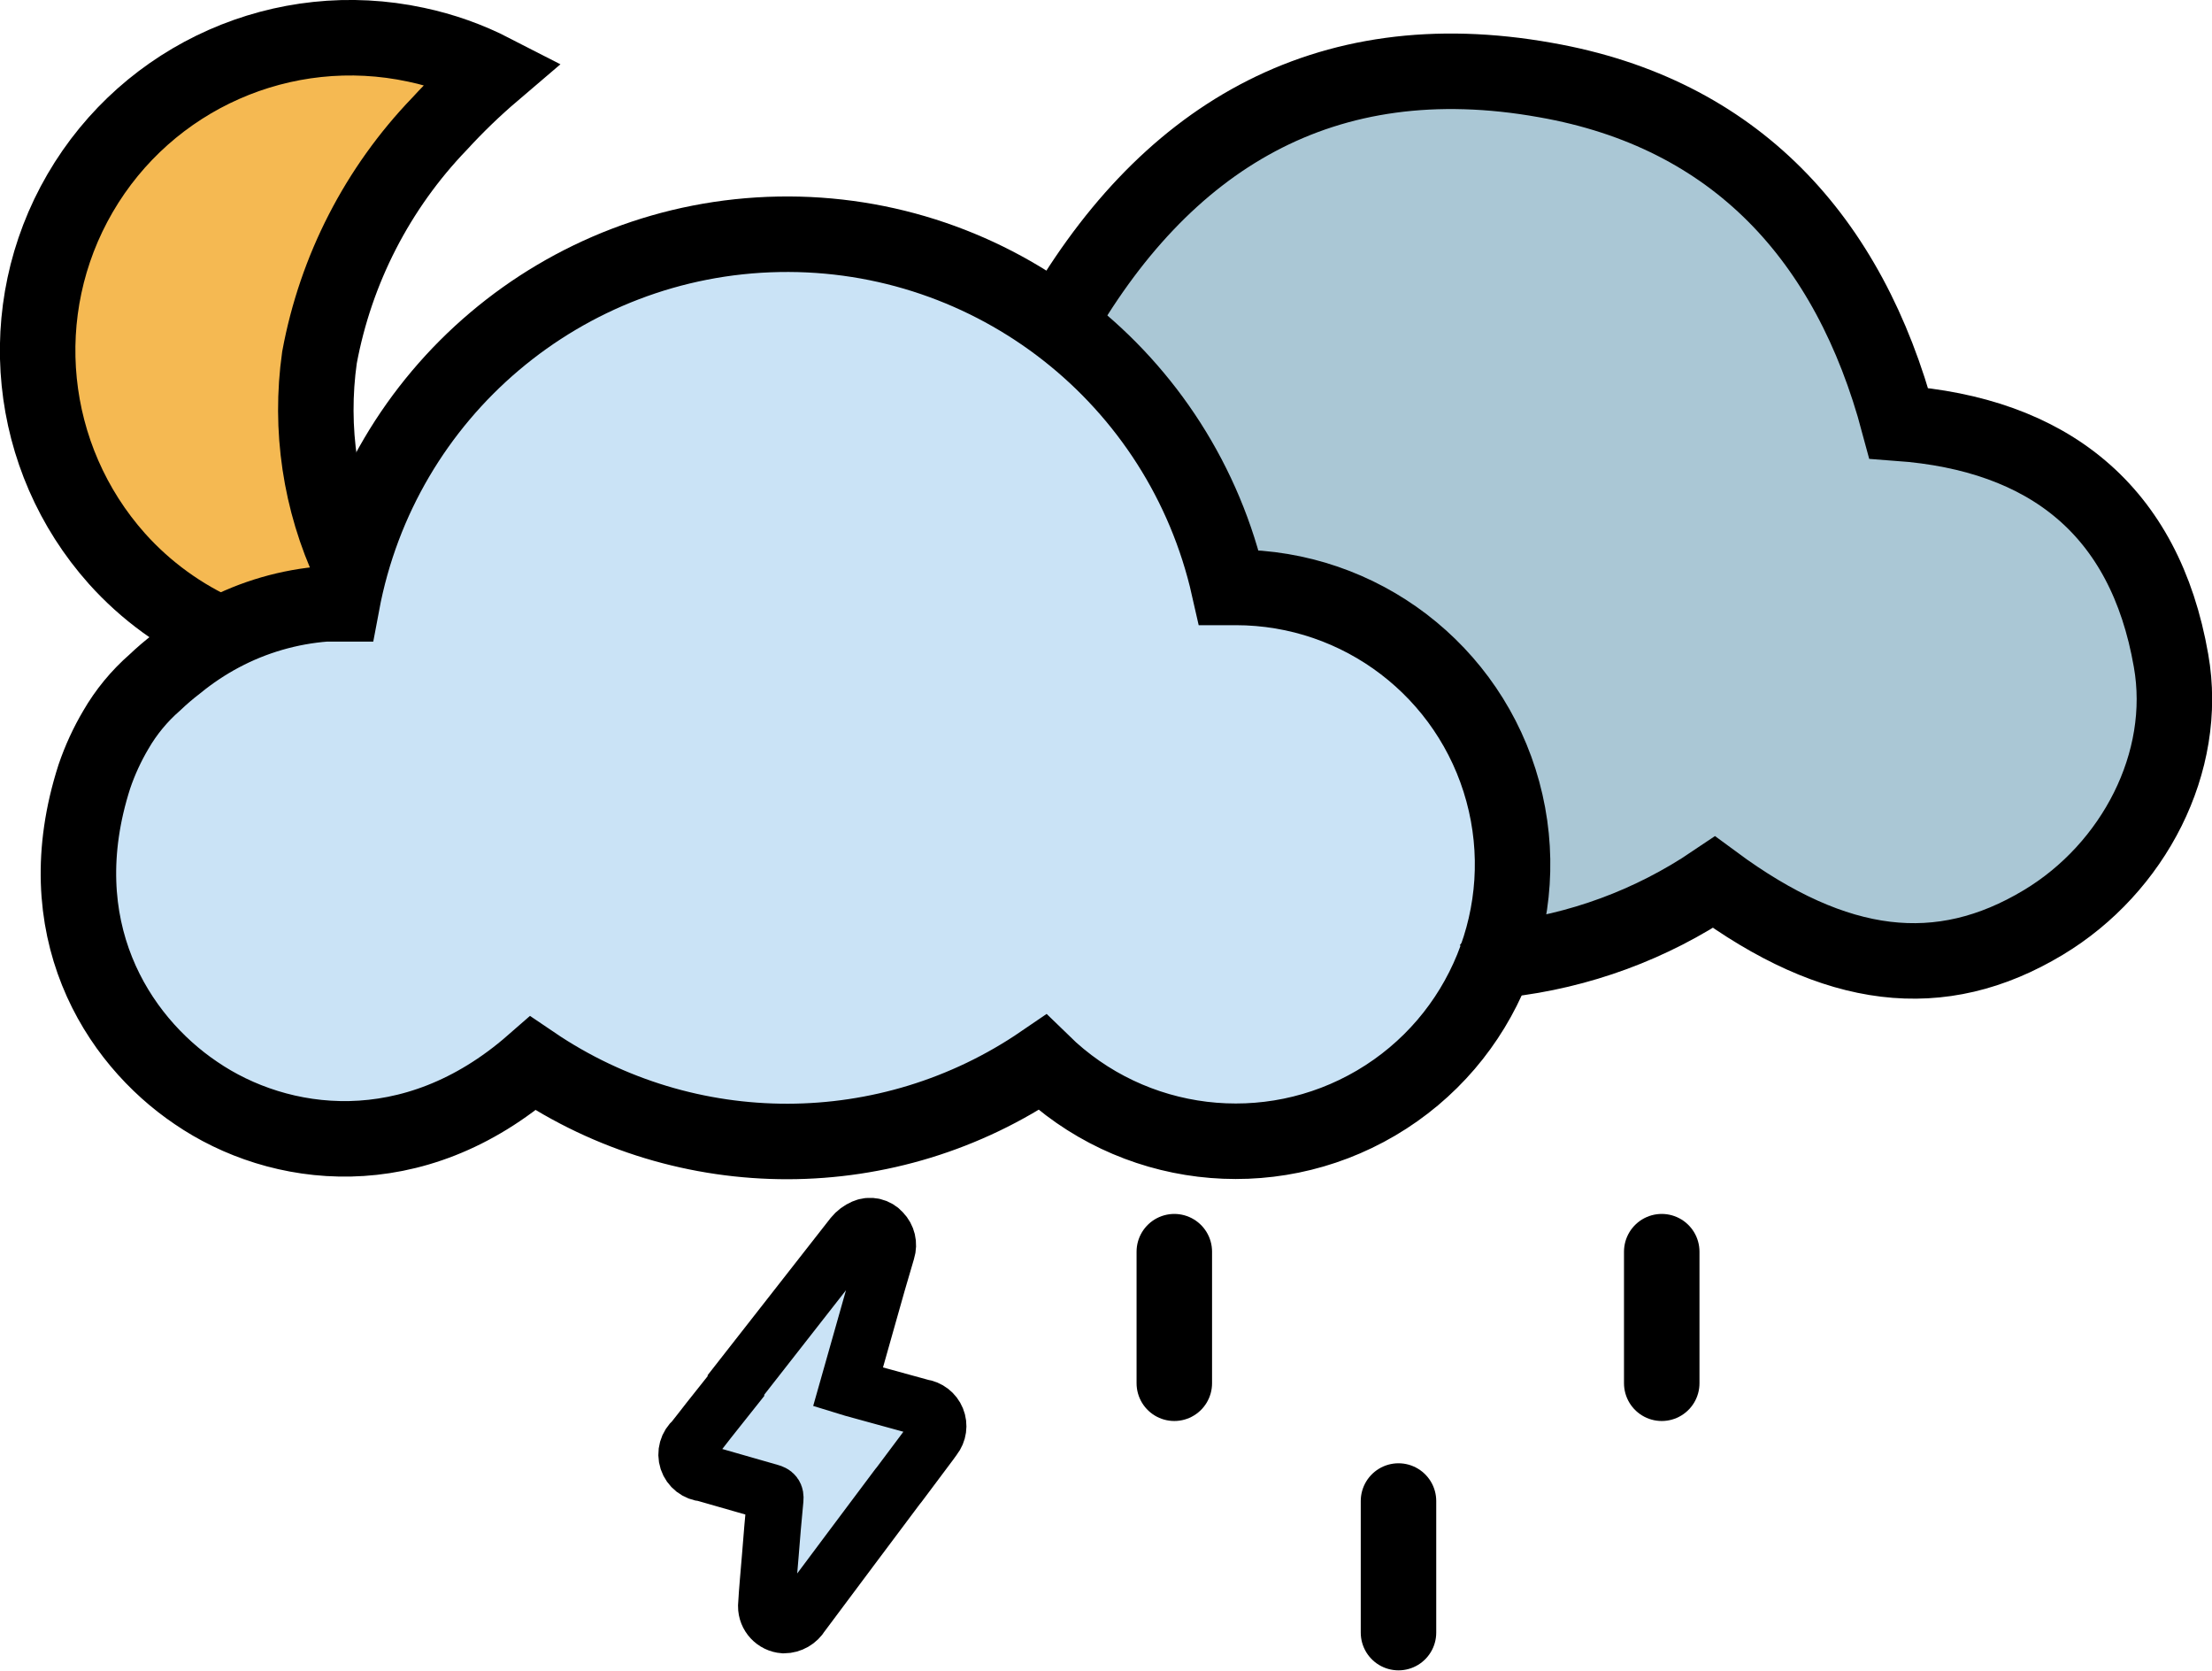
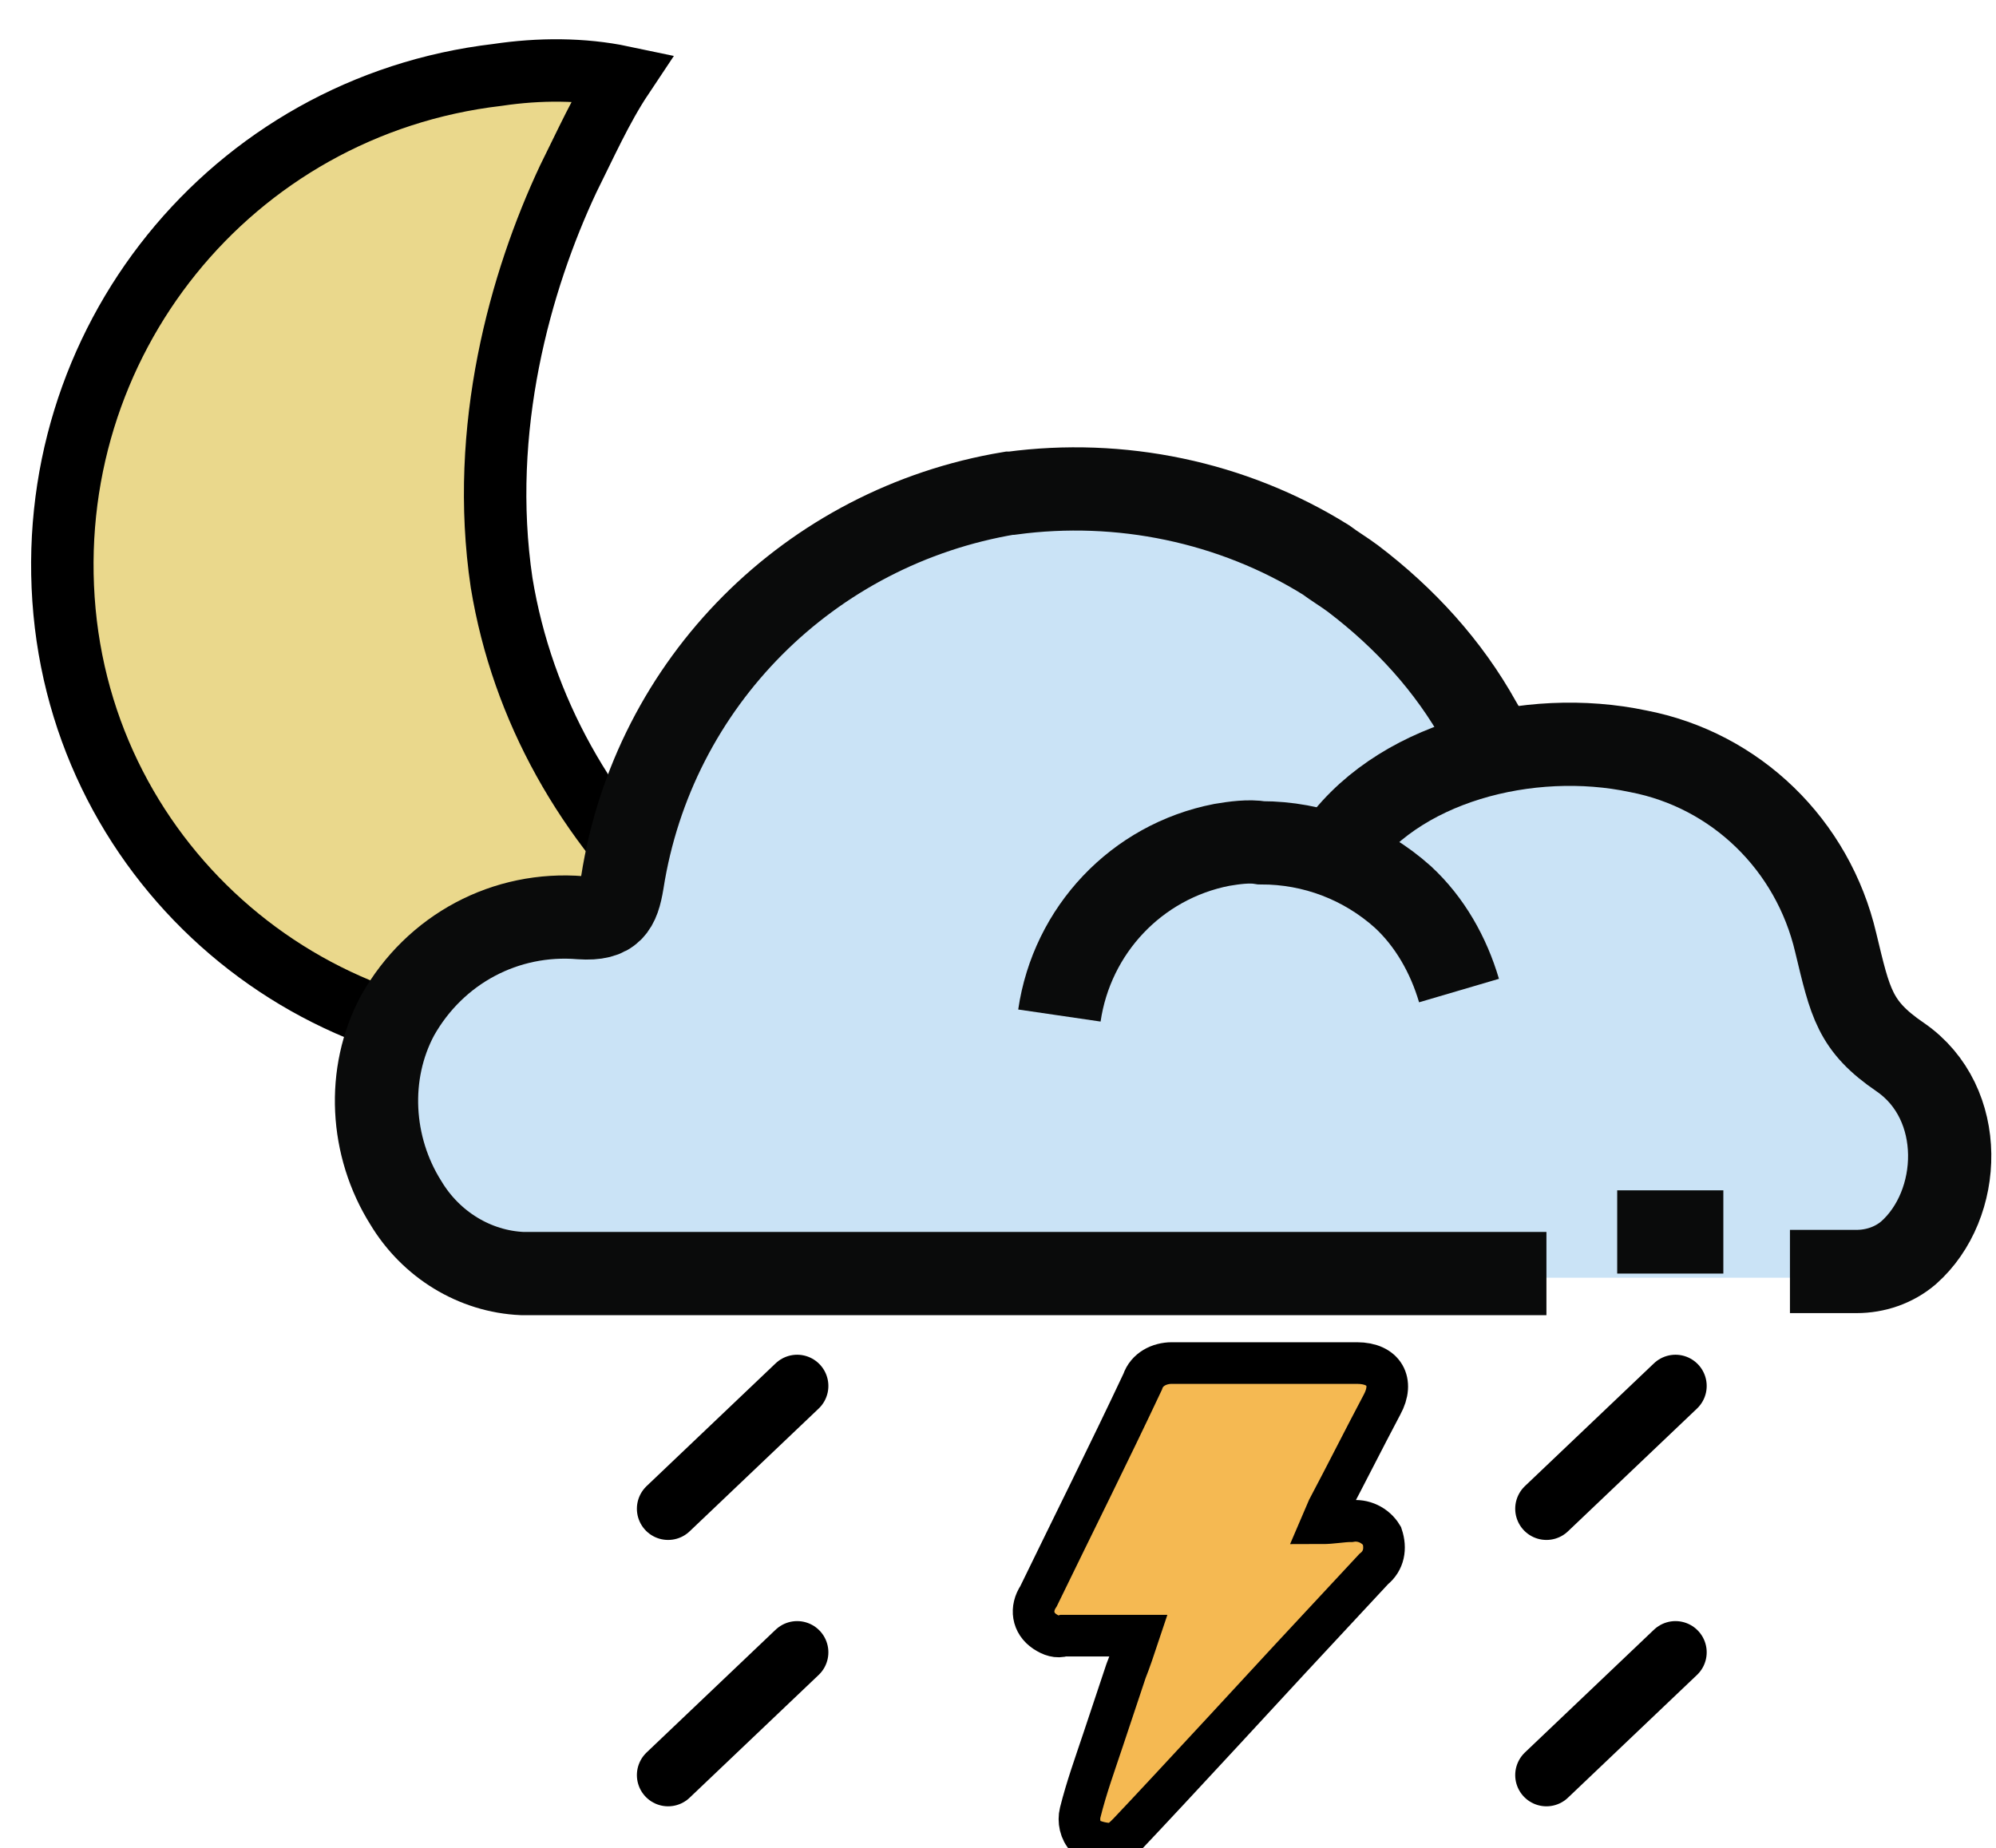
- <svg xmlns="http://www.w3.org/2000/svg" viewBox="0 0 117.22 88.49">
-   <defs>
-     <style>.cls-1{fill:#cae3f6;}.cls-2{fill:#f5b952;}.cls-3{fill:#aac7d5;}.cls-4,.cls-5,.cls-6{fill:none;stroke:#000;stroke-miterlimit:10;}.cls-4,.cls-5{stroke-width:4px;}.cls-5{stroke-linecap:round;}.cls-6{stroke-width:3px;}</style>
-   </defs>
-   <g id="Layer_2" data-name="Layer 2">
-     <g id="Layer_1-2" data-name="Layer 1">
-       <path class="cls-1" d="M48.84,74.56l-3.64-1-.26-.08c.36-1.26.71-2.51,1.06-3.75s.65-2.31,1-3.47a1,1,0,0,0-.24-1,.86.86,0,0,0-1-.23,1.51,1.51,0,0,0-.57.43Q42.1,69.41,39,73.37l0,.06-1.43,1.8h0c-.26.33-.54.7-.83,1.06a1,1,0,0,0,.58,1.76l3.49,1c.22.06.29.14.27.37-.1,1-.18,2-.26,3s-.16,1.78-.21,2.67a1,1,0,0,0,.93,1,1.11,1.11,0,0,0,.94-.54c1.69-2.27,3.39-4.53,5.08-6.79l.09-.11,1.64-2.19.21-.29A1,1,0,0,0,48.84,74.56Z" />
-       <path class="cls-2" d="M18.58,29.48a19.64,19.64,0,0,1-1.65-11.06A24.21,24.21,0,0,1,23.29,6.07a34,34,0,0,1,2.84-2.75,16.26,16.26,0,0,0-4.08-1.44A16.57,16.57,0,0,0,6.2,29.11a16.33,16.33,0,0,0,5.51,4" />
-       <path class="cls-3" d="M78.5,51.75a1.23,1.23,0,0,1,.77-.46,24.94,24.94,0,0,0,11.14-4.11c6.44,4.75,12,5.41,17.45,2.13,4.78-2.85,7.7-8.49,6.76-13.84-1.38-8-6.52-12-14.43-12.58C97.55,13.05,91.52,6.48,81.48,4.68c-11.75-2.1-20.3,3.05-26,13.23" />
-       <path class="cls-1" d="M65.05,31.56l-.35,0a24,24,0,0,0-47,.87c-.29,0-.58,0-.87,0a14,14,0,0,0-5.53,1.59,14.44,14.44,0,0,0-2.36,1.57A14.21,14.21,0,0,0,7.76,36.7,10.26,10.26,0,0,0,5.7,39.19a13.49,13.49,0,0,0-1.13,2.4C2,49.54,5.73,55.5,10,58.35s11.5,4,17.85-1.57a24,24,0,0,0,27,0A14.67,14.67,0,1,0,65.05,31.56Z" />
-       <path class="cls-4" d="M18.58,30a19.63,19.63,0,0,1-1.65-11.06A24.21,24.21,0,0,1,23.29,6.56a32.14,32.14,0,0,1,2.84-2.74,16.28,16.28,0,0,0-4.08-1.45A16.57,16.57,0,0,0,6.2,29.6a16.23,16.23,0,0,0,5.51,4" />
-       <path class="cls-4" d="M78.93,51.31a1.29,1.29,0,0,1,.77-.47,24.84,24.84,0,0,0,11.13-4.1c6.44,4.75,12,5.41,17.45,2.13C113.06,46,116,40.38,115.05,35c-1.39-8-6.53-12-14.43-12.58C98,12.61,91.94,6,81.9,4.24c-11.74-2.1-20.29,3.05-26,13.23" />
-       <path class="cls-4" d="M65.48,31.12l-.36,0a24,24,0,0,0-47,.87l-.87,0a14.06,14.06,0,0,0-5.52,1.6,14.44,14.44,0,0,0-2.36,1.57,14.06,14.06,0,0,0-1.17,1,9.89,9.89,0,0,0-2.06,2.5A13.24,13.24,0,0,0,5,41.14c-2.57,8,1.16,13.91,5.38,16.76,4.38,3,11.5,4,17.86-1.56a24,24,0,0,0,27-.05A14.67,14.67,0,1,0,65.48,31.12Z" />
-       <line class="cls-5" x1="88.06" y1="66.31" x2="88.06" y2="73.28" />
-       <line class="cls-5" x1="62.23" y1="66.31" x2="62.23" y2="73.28" />
-       <line class="cls-5" x1="74.11" y1="79.52" x2="74.11" y2="86.49" />
-       <path class="cls-6" d="M48.84,74.56l-3.64-1-.26-.08c.36-1.26.71-2.51,1.06-3.75s.65-2.31,1-3.47a1,1,0,0,0-.24-1,.86.86,0,0,0-1-.23,1.51,1.51,0,0,0-.57.43Q42.1,69.41,39,73.37l0,.06-1.43,1.8h0c-.26.33-.54.7-.83,1.06a1,1,0,0,0,.58,1.76l3.49,1c.22.06.29.14.27.37-.1,1-.18,2-.26,3s-.16,1.78-.21,2.67a1,1,0,0,0,.93,1,1.11,1.11,0,0,0,.94-.54c1.69-2.27,3.39-4.53,5.08-6.79l.09-.11,1.64-2.19.21-.29A1,1,0,0,0,48.84,74.56Z" />
+ <svg xmlns="http://www.w3.org/2000/svg" version="1.1" id="Layer_1" x="0px" y="0px" viewBox="16 -12.8 95.9 88.8" style="enable-background:new 16 -12.8 95.9 88.8;" xml:space="preserve">
+   <style type="text/css">
+ 	.st0{fill:#EAD88C;}
+ 	.st1{fill:none;stroke:#000000;stroke-width:3;stroke-miterlimit:10;}
+ 	.st2{fill:none;}
+ 	.st3{fill:#F5B952;}
+ 	.st4{fill:#CAE3F6;}
+ 	.st5{fill:none;stroke:#000000;stroke-width:2;stroke-miterlimit:10;}
+ 	.st6{fill:none;stroke:#000000;stroke-width:3;stroke-linecap:round;stroke-miterlimit:10;}
+ 	.st7{fill:none;stroke:#0A0B0B;stroke-width:4;stroke-miterlimit:10;}
+ </style>
+   <g>
+     <g>
+       <path class="st0" d="M39.9-9.2c-12.8,1.5-22,12.9-20.8,25.8c1.2,12.8,12.7,22.1,25.4,20.7c3-0.4,5.7-1.2,8.5-2.7    c-1.6-1.1-3-2.3-4.3-3.7c-4.5-4.2-7.6-9.6-8.6-15.7C39,7.8,41,0.7,43.3-4.2c0.8-1.6,1.6-3.4,2.6-4.9C44-9.5,41.9-9.5,39.9-9.2z" />
+       <path class="st1" d="M39.9-9.2c-12.8,1.5-22,12.9-20.8,25.8c1.2,12.8,12.7,22.1,25.4,20.7c3-0.4,5.7-1.2,8.5-2.7    c-1.6-1.1-3-2.3-4.3-3.7c-4.5-4.2-7.6-9.6-8.6-15.7C39,7.8,41,0.7,43.3-4.2c0.8-1.6,1.6-3.4,2.6-4.9C44-9.5,41.9-9.5,39.9-9.2z" />
+       <path class="st2" d="M61-6.8l-0.4-0.3c-5-3.6-11.1-5.2-18.3-4.6c-3.9,0.3-11.3,4-11.5,4.2c-9.2,5.4-13.9,17.9-10.9,28.9    c0.3,1,0.6,1.9,1,2.9c1.4,3.6,3.7,6.9,6.6,9.5" />
    </g>
+     <path class="st3" d="M69.6,75.6c1.9-2,7.8-8.4,7.8-8.4l0,0c1.4-1.5,2.7-2.9,4-4.3c0.5-0.4,0.7-1,0.4-1.6c-0.3-0.5-0.9-0.8-1.5-0.7   c-0.4,0-0.9,0.1-1.4,0.1c0.1-0.3,0.2-0.5,0.3-0.7c0.9-1.7,1.7-3.3,2.6-5c0.6-1.1,0.1-2-1.2-2c-3,0-6,0-8.9,0   c-0.6,0-1.2,0.3-1.4,0.9c-1.7,3.4-3.3,6.8-5,10.2c-0.4,0.6-0.3,1.3,0.3,1.7c0.3,0.2,0.6,0.3,0.9,0.2h3.6c-0.2,0.6-0.3,1.2-0.6,1.7   L68.4,71c-0.4,1.2-0.8,2.3-1.1,3.5c-0.1,0.4,0,0.9,0.3,1.2c0.4,0.2,0.8,0.3,1.2,0.3C69.1,76.1,69.4,75.8,69.6,75.6z" />
+     <path class="st4" d="M90.7,48.5H41.8c-2.3-0.2-4.4-1.4-5.6-3.4c-2.7-4.2-1.5-9.7,2.7-12.4c1.7-1.1,3.7-1.6,5.8-1.4   c1.5,0.1,1.8-0.5,2-1.7c1.5-9.6,8.9-17.1,18.4-18.8h0.1c5.2-0.7,10.5,0.4,15,3.2c0.4,0.3,0.9,0.6,1.3,0.9c2.5,1.9,4.5,4.3,6.1,7   l0.7,1.2" />
+     <path class="st4" d="M67.4,36c0.6-4.1,3.7-7.4,7.7-8.3c0.6-0.1,1.3-0.2,1.9-0.1c2.5,0,5,0.9,6.8,2.7c1.3,1.2,2.2,2.8,2.7,4.5" />
+     <path class="st4" d="M80.6,28.2c2.8-4.4,9.3-6.1,14.5-5c4.7,0.9,8.5,4.6,9.4,9.3c0.7,2.9,0.9,4,3.1,5.6c3.1,2.2,2.9,7.2,0.4,9.5   c-0.7,0.6-1.5,1-2.5,1H88.6" />
+     <line class="st2" x1="94.1" y1="46.5" x2="99.2" y2="46.5" />
+     <path class="st5" d="M70.2,75.3c1.9-2,7.8-8.4,7.8-8.4l0,0c1.4-1.5,2.7-2.9,4-4.3c0.5-0.4,0.6-1,0.4-1.6c-0.3-0.5-0.9-0.8-1.5-0.7   c-0.4,0-0.9,0.1-1.4,0.1l0.3-0.7c0.9-1.7,1.7-3.3,2.6-5c0.6-1.1,0.1-2-1.2-2c-3,0-6,0-8.9,0c-0.6,0-1.2,0.3-1.4,0.9   c-1.6,3.4-3.3,6.8-5,10.3c-0.4,0.6-0.3,1.3,0.3,1.7c0.3,0.2,0.6,0.3,0.9,0.2h3.6c-0.2,0.6-0.4,1.2-0.6,1.7L69,70.8   c-0.4,1.2-0.8,2.3-1.1,3.5c-0.1,0.4,0,0.9,0.3,1.2c0.4,0.2,0.8,0.3,1.2,0.3C69.7,75.8,70,75.5,70.2,75.3z" />
+     <line class="st6" x1="96.5" y1="66.6" x2="90.3" y2="72.5" />
+     <line class="st6" x1="54.3" y1="66.6" x2="48.1" y2="72.5" />
+     <line class="st6" x1="96.5" y1="53.8" x2="90.3" y2="59.7" />
+     <line class="st6" x1="54.3" y1="53.8" x2="48.1" y2="59.7" />
+     <path class="st7" d="M90.3,48.4H41.1c-2.3-0.1-4.4-1.4-5.6-3.4c-1.7-2.7-1.9-6.2-0.4-9c1.8-3.2,5.2-5,8.8-4.7   c1.5,0.1,1.8-0.5,2-1.7c1.5-9.6,9-17.1,18.6-18.7h0.1c5.2-0.7,10.6,0.4,15.1,3.2c0.4,0.3,0.9,0.6,1.3,0.9c2.5,1.9,4.6,4.2,6.1,6.9   l0.7,1.2" />
+     <path class="st7" d="M66.9,36c0.6-4.1,3.7-7.4,7.8-8.2c0.6-0.1,1.3-0.2,1.9-0.1c2.5,0,4.9,0.9,6.8,2.6c1.3,1.2,2.2,2.8,2.7,4.5" />
+     <path class="st7" d="M80.1,28.2c2.9-4.4,9.4-6,14.6-4.9c4.7,0.9,8.4,4.5,9.5,9.2c0.7,2.9,0.9,4,3.1,5.5c3.2,2.2,3,7.1,0.4,9.4   c-0.7,0.6-1.6,0.9-2.5,0.9H102" />
+     <line class="st7" x1="93.7" y1="46.4" x2="98.8" y2="46.4" />
  </g>
</svg>
